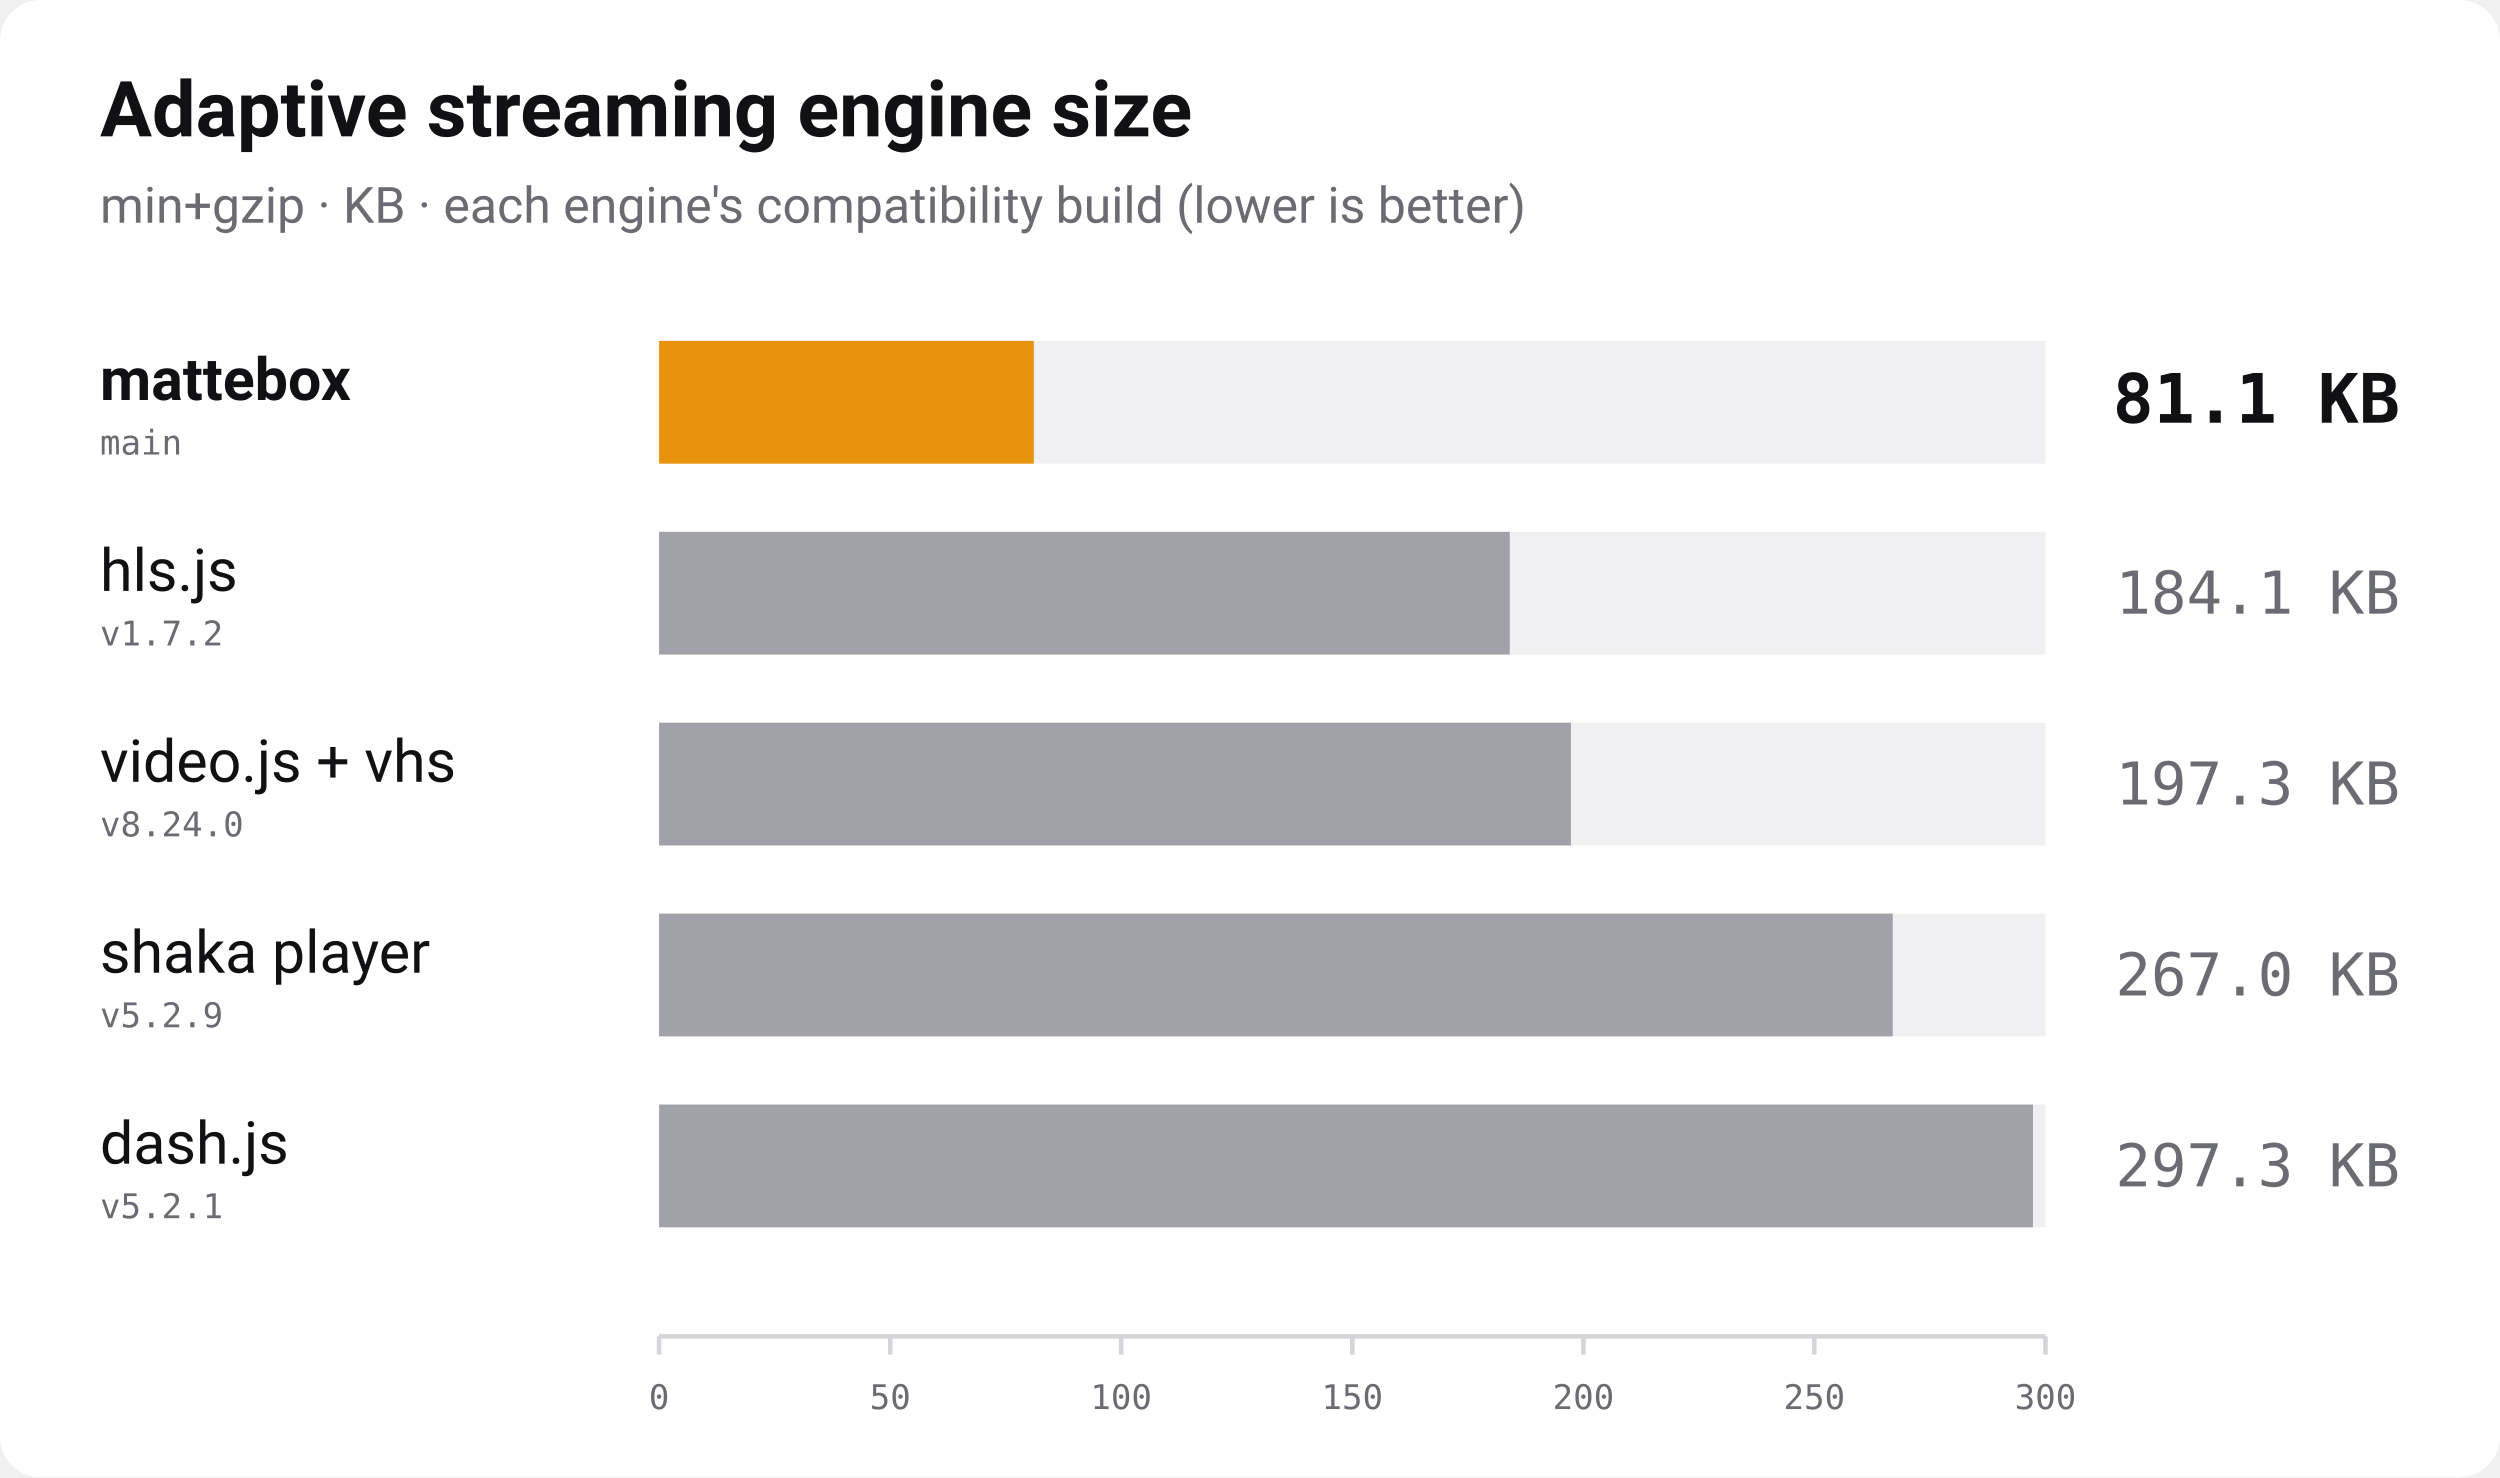
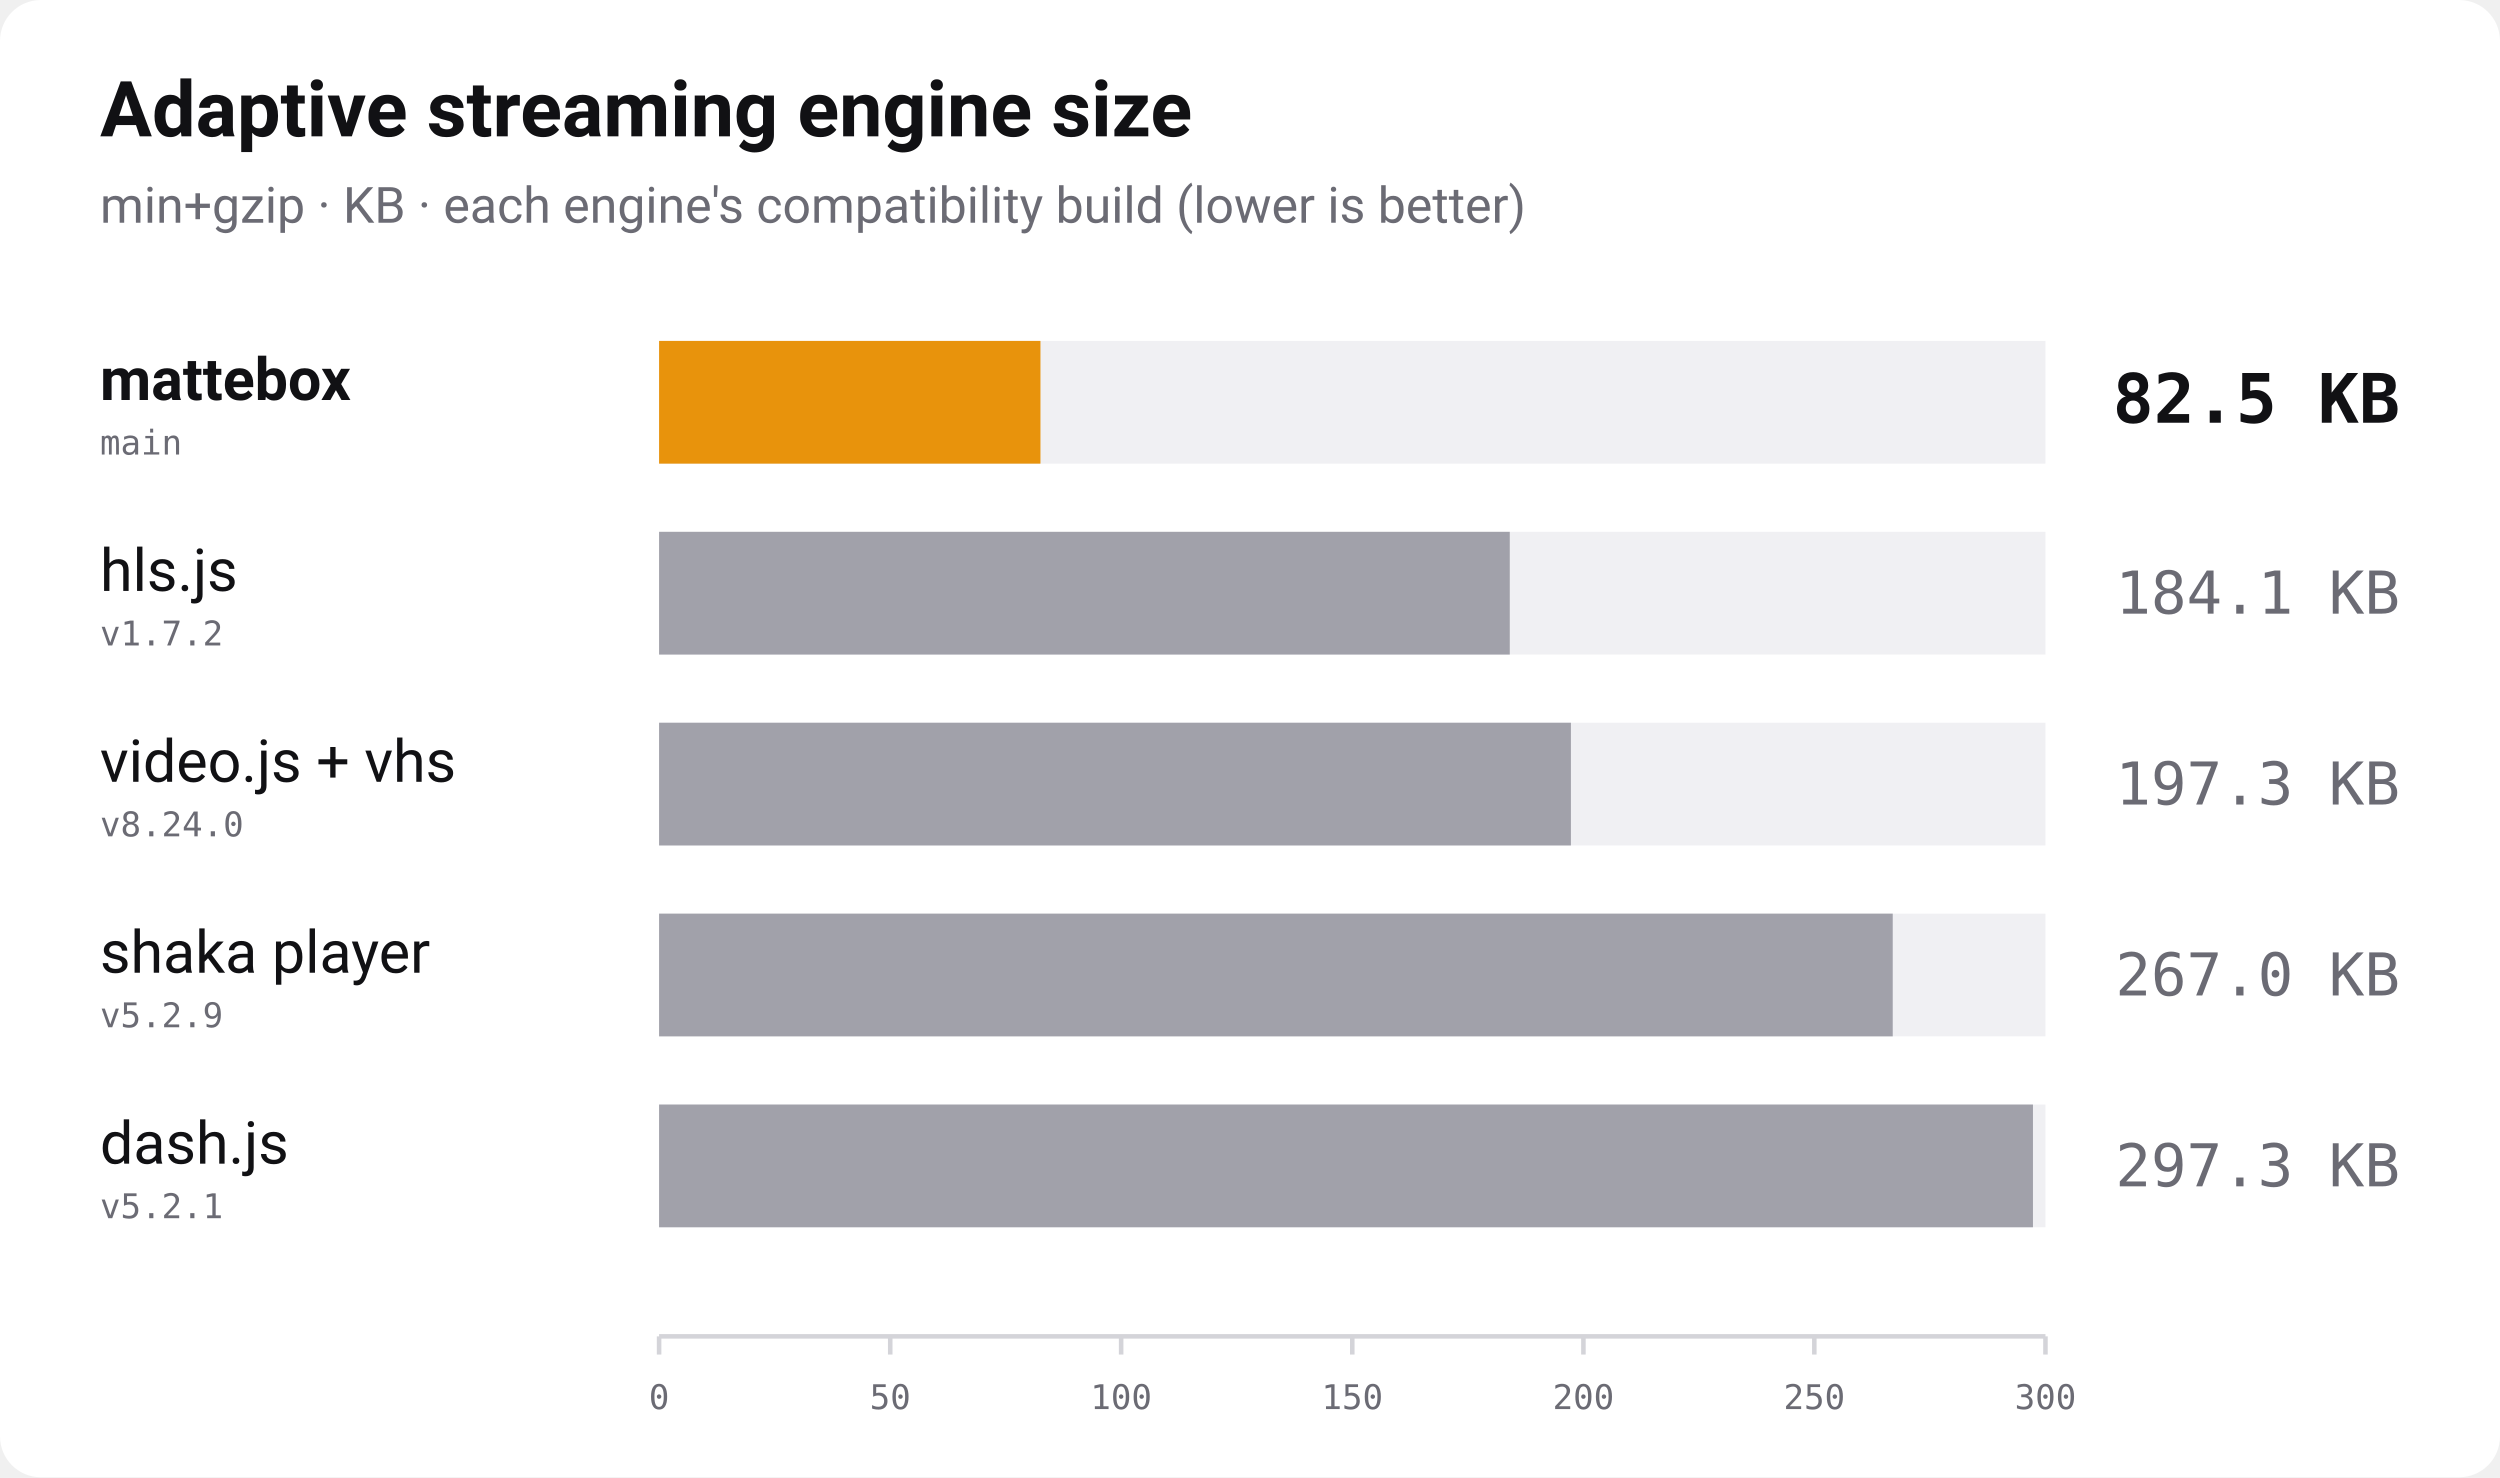
<svg xmlns="http://www.w3.org/2000/svg" width="1100" height="650" viewBox="0 0 1100 650" role="img" aria-label="Bundle size of adaptive streaming players, min+gzip, lower is better">
  <rect width="1100" height="650" rx="18" fill="#ffffff" />
  <text x="44" y="60" font-family="-apple-system, 'Segoe UI', Roboto, Helvetica, Arial, sans-serif" font-size="34" font-weight="700" fill="#111114">Adaptive streaming engine size</text>
  <text x="44" y="98" font-family="-apple-system, 'Segoe UI', Roboto, Helvetica, Arial, sans-serif" font-size="22" fill="#6b6b74">min+gzip · KB · each engine's compatibility build (lower is better)</text>
  <text x="44" y="176" font-family="-apple-system, 'Segoe UI', Roboto, Helvetica, Arial, sans-serif" font-size="26" font-weight="700" fill="#111114">mattebox</text>
  <text x="44" y="200" font-family="ui-monospace, 'SF Mono', Menlo, Consolas, monospace" font-size="15" fill="#6b6b74">main</text>
  <rect x="290" y="150" width="610" height="54" fill="#f0f0f3" />
-   <rect x="290" y="150" width="164.9" height="54" fill="#e8930c" />
-   <text x="1056" y="186" text-anchor="end" font-family="ui-monospace, 'SF Mono', Menlo, Consolas, monospace" font-size="30" font-weight="700" fill="#111114">81.1 KB</text>
+   <rect x="290" y="150" width="167.8" height="54" fill="#e8930c" />
+   <text x="1056" y="186" text-anchor="end" font-family="ui-monospace, 'SF Mono', Menlo, Consolas, monospace" font-size="30" font-weight="700" fill="#111114">82.5 KB</text>
  <text x="44" y="260" font-family="-apple-system, 'Segoe UI', Roboto, Helvetica, Arial, sans-serif" font-size="26" font-weight="400" fill="#111114">hls.js</text>
  <text x="44" y="284" font-family="ui-monospace, 'SF Mono', Menlo, Consolas, monospace" font-size="15" fill="#6b6b74">v1.7.2</text>
  <rect x="290" y="234" width="610" height="54" fill="#f0f0f3" />
  <rect x="290" y="234" width="374.3" height="54" fill="#a1a1aa" />
  <text x="1056" y="270" text-anchor="end" font-family="ui-monospace, 'SF Mono', Menlo, Consolas, monospace" font-size="26" font-weight="400" fill="#6b6b74">184.1 KB</text>
  <text x="44" y="344" font-family="-apple-system, 'Segoe UI', Roboto, Helvetica, Arial, sans-serif" font-size="26" font-weight="400" fill="#111114">video.js + vhs</text>
  <text x="44" y="368" font-family="ui-monospace, 'SF Mono', Menlo, Consolas, monospace" font-size="15" fill="#6b6b74">v8.24.0</text>
  <rect x="290" y="318" width="610" height="54" fill="#f0f0f3" />
  <rect x="290" y="318" width="401.2" height="54" fill="#a1a1aa" />
  <text x="1056" y="354" text-anchor="end" font-family="ui-monospace, 'SF Mono', Menlo, Consolas, monospace" font-size="26" font-weight="400" fill="#6b6b74">197.3 KB</text>
  <text x="44" y="428" font-family="-apple-system, 'Segoe UI', Roboto, Helvetica, Arial, sans-serif" font-size="26" font-weight="400" fill="#111114">shaka player</text>
  <text x="44" y="452" font-family="ui-monospace, 'SF Mono', Menlo, Consolas, monospace" font-size="15" fill="#6b6b74">v5.2.9</text>
  <rect x="290" y="402" width="610" height="54" fill="#f0f0f3" />
  <rect x="290" y="402" width="542.8" height="54" fill="#a1a1aa" />
  <text x="1056" y="438" text-anchor="end" font-family="ui-monospace, 'SF Mono', Menlo, Consolas, monospace" font-size="26" font-weight="400" fill="#6b6b74">267.0 KB</text>
  <text x="44" y="512" font-family="-apple-system, 'Segoe UI', Roboto, Helvetica, Arial, sans-serif" font-size="26" font-weight="400" fill="#111114">dash.js</text>
  <text x="44" y="536" font-family="ui-monospace, 'SF Mono', Menlo, Consolas, monospace" font-size="15" fill="#6b6b74">v5.2.1</text>
  <rect x="290" y="486" width="610" height="54" fill="#f0f0f3" />
  <rect x="290" y="486" width="604.5" height="54" fill="#a1a1aa" />
  <text x="1056" y="522" text-anchor="end" font-family="ui-monospace, 'SF Mono', Menlo, Consolas, monospace" font-size="26" font-weight="400" fill="#6b6b74">297.3 KB</text>
  <line x1="290" y1="588" x2="900" y2="588" stroke="#d4d4d9" stroke-width="2" />
  <line x1="290.0" y1="588" x2="290.0" y2="596" stroke="#d4d4d9" stroke-width="2" />
  <text x="290.0" y="620" text-anchor="middle" font-family="ui-monospace, 'SF Mono', Menlo, Consolas, monospace" font-size="15" fill="#6b6b74">0</text>
  <line x1="391.7" y1="588" x2="391.7" y2="596" stroke="#d4d4d9" stroke-width="2" />
  <text x="391.7" y="620" text-anchor="middle" font-family="ui-monospace, 'SF Mono', Menlo, Consolas, monospace" font-size="15" fill="#6b6b74">50</text>
  <line x1="493.3" y1="588" x2="493.3" y2="596" stroke="#d4d4d9" stroke-width="2" />
  <text x="493.3" y="620" text-anchor="middle" font-family="ui-monospace, 'SF Mono', Menlo, Consolas, monospace" font-size="15" fill="#6b6b74">100</text>
  <line x1="595.0" y1="588" x2="595.0" y2="596" stroke="#d4d4d9" stroke-width="2" />
  <text x="595.0" y="620" text-anchor="middle" font-family="ui-monospace, 'SF Mono', Menlo, Consolas, monospace" font-size="15" fill="#6b6b74">150</text>
  <line x1="696.7" y1="588" x2="696.7" y2="596" stroke="#d4d4d9" stroke-width="2" />
  <text x="696.7" y="620" text-anchor="middle" font-family="ui-monospace, 'SF Mono', Menlo, Consolas, monospace" font-size="15" fill="#6b6b74">200</text>
  <line x1="798.3" y1="588" x2="798.3" y2="596" stroke="#d4d4d9" stroke-width="2" />
  <text x="798.3" y="620" text-anchor="middle" font-family="ui-monospace, 'SF Mono', Menlo, Consolas, monospace" font-size="15" fill="#6b6b74">250</text>
  <line x1="900.0" y1="588" x2="900.0" y2="596" stroke="#d4d4d9" stroke-width="2" />
  <text x="900.0" y="620" text-anchor="middle" font-family="ui-monospace, 'SF Mono', Menlo, Consolas, monospace" font-size="15" fill="#6b6b74">300</text>
</svg>
